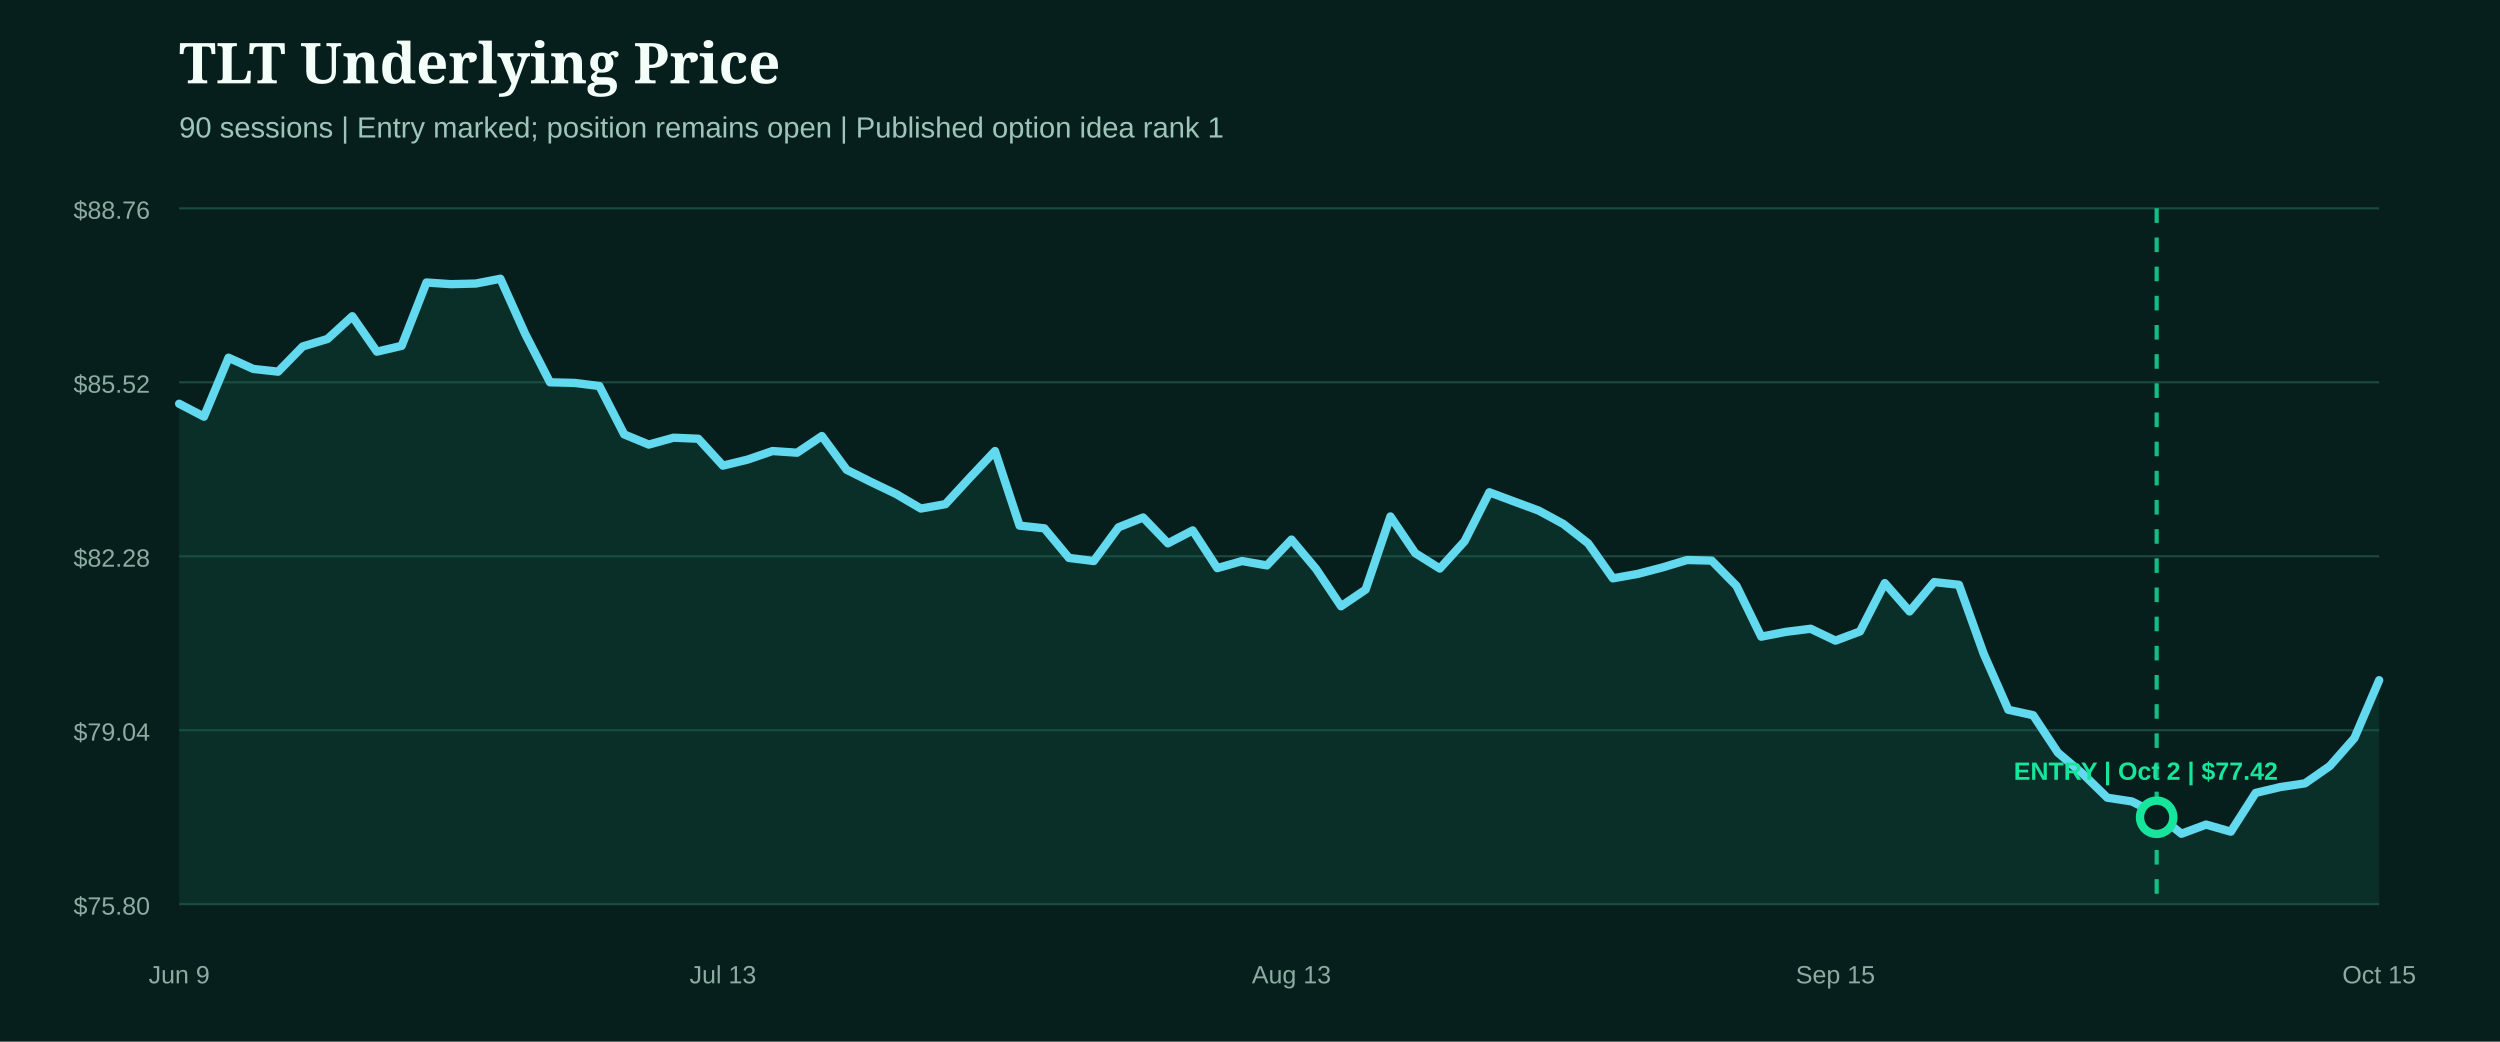
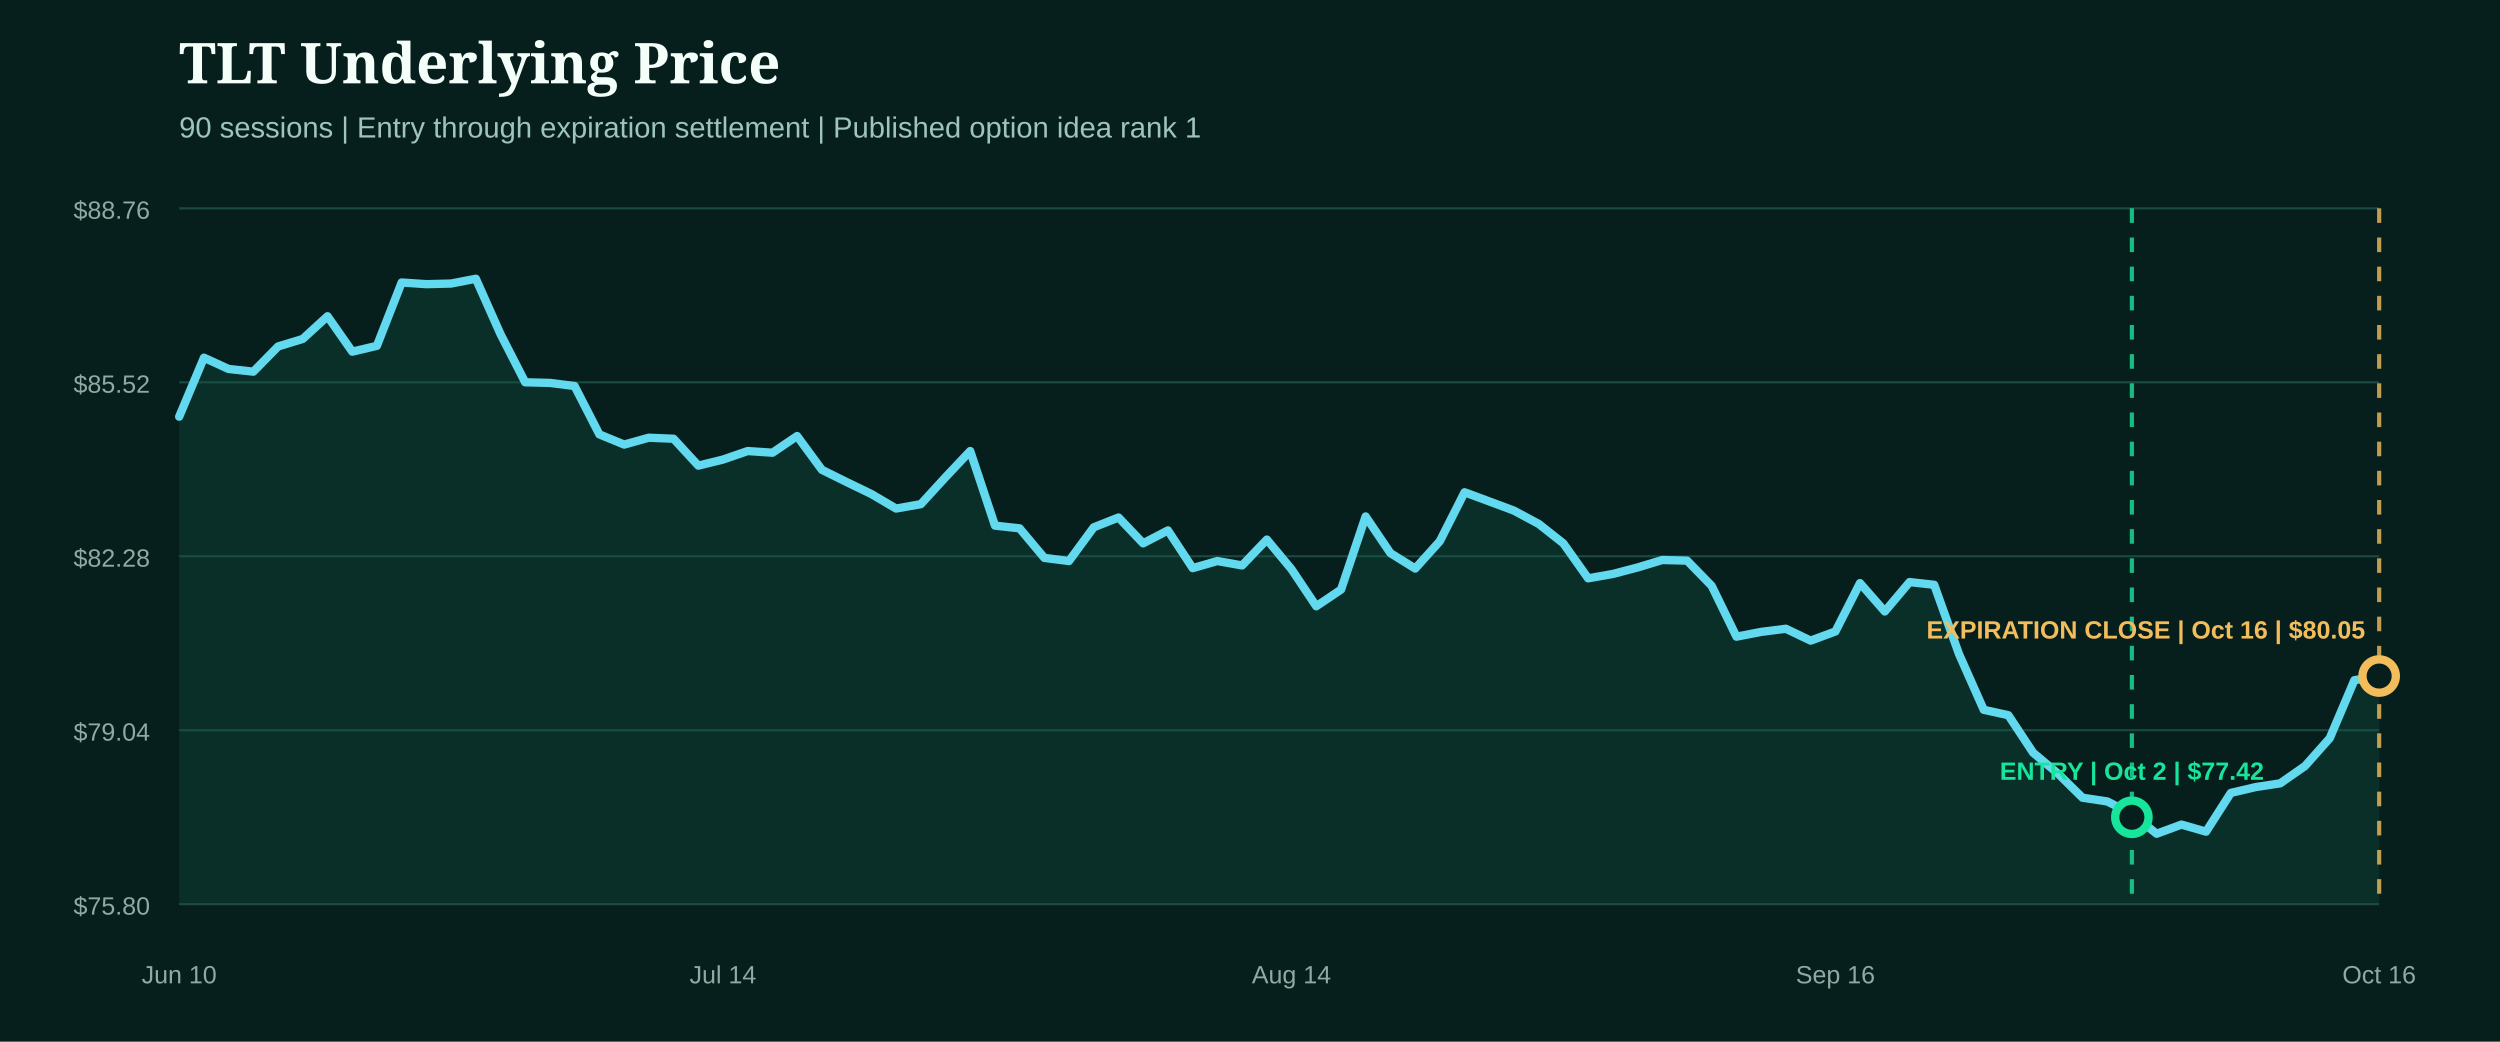
- <svg xmlns="http://www.w3.org/2000/svg" width="1200" height="500" viewBox="0 0 1200 500" role="img" aria-label="TLT underlying price from entry">
+ <svg xmlns="http://www.w3.org/2000/svg" width="1200" height="500" viewBox="0 0 1200 500" role="img" aria-label="TLT underlying price from entry through expiration close">
  <rect width="1200" height="500" fill="#071f1c" />
  <style>.head{fill:#f4fff9;font:800 27px Georgia,serif}.sub{fill:#9fc4bb;font:14px Arial,sans-serif}.axis{fill:#8eaaa3;font:12px Arial,sans-serif}.marker{font:800 12px Arial,sans-serif}</style>
  <text x="86" y="40" class="head">TLT Underlying Price</text>
-   <text x="86" y="66" class="sub">90 sessions | Entry marked; position remains open | Published option idea rank 1</text>
+   <text x="86" y="66" class="sub">90 sessions | Entry through expiration settlement | Published option idea rank 1</text>
  <line x1="86" x2="1142" y1="100.0" y2="100.0" stroke="#1b4a42" stroke-width="1" />
  <text x="72" y="105.0" text-anchor="end" class="axis">$88.76</text>
  <line x1="86" x2="1142" y1="183.5" y2="183.5" stroke="#1b4a42" stroke-width="1" />
  <text x="72" y="188.5" text-anchor="end" class="axis">$85.52</text>
  <line x1="86" x2="1142" y1="267.0" y2="267.0" stroke="#1b4a42" stroke-width="1" />
  <text x="72" y="272.0" text-anchor="end" class="axis">$82.28</text>
  <line x1="86" x2="1142" y1="350.5" y2="350.5" stroke="#1b4a42" stroke-width="1" />
  <text x="72" y="355.5" text-anchor="end" class="axis">$79.04</text>
  <line x1="86" x2="1142" y1="434.0" y2="434.0" stroke="#1b4a42" stroke-width="1" />
  <text x="72" y="439.0" text-anchor="end" class="axis">$75.80</text>
-   <path d="M86.0,193.8 L97.9,200.0 L109.7,171.7 L121.6,177.1 L133.5,178.4 L145.3,166.3 L157.2,162.7 L169.1,151.8 L180.9,168.8 L192.8,166.0 L204.7,135.6 L216.5,136.4 L228.4,136.1 L240.2,133.8 L252.1,160.3 L264.0,183.5 L275.8,183.8 L287.7,185.3 L299.6,208.5 L311.4,213.4 L323.3,210.1 L335.2,210.6 L347.0,223.5 L358.9,220.6 L370.8,216.5 L382.6,217.3 L394.5,209.3 L406.4,225.5 L418.2,231.4 L430.1,237.1 L442.0,244.1 L453.8,242.0 L465.7,229.1 L477.6,216.5 L489.4,252.3 L501.3,253.6 L513.1,267.8 L525.0,269.3 L536.9,253.1 L548.7,248.4 L560.6,260.8 L572.5,254.6 L584.3,272.7 L596.2,269.3 L608.1,271.4 L619.9,259.0 L631.8,273.2 L643.7,291.0 L655.5,283.0 L667.4,247.9 L679.3,265.5 L691.1,272.9 L703.0,259.8 L714.9,236.3 L726.7,240.7 L738.6,245.1 L750.4,251.5 L762.3,260.8 L774.2,277.6 L786.0,275.5 L797.9,272.4 L809.8,268.8 L821.6,269.1 L833.5,281.2 L845.4,305.6 L857.2,303.3 L869.1,301.8 L881.0,307.5 L892.8,303.1 L904.7,279.9 L916.6,293.5 L928.4,279.4 L940.3,280.7 L952.2,313.9 L964.0,340.7 L975.9,343.3 L987.8,361.3 L999.6,371.3 L1011.5,382.9 L1023.3,384.7 L1035.2,390.7 L1047.1,400.2 L1058.9,395.8 L1070.8,399.2 L1082.7,380.6 L1094.5,377.8 L1106.4,376.0 L1118.3,367.7 L1130.1,354.3 L1142.0,326.5 L1142.0,434.0 L86.0,434.0 Z" fill="#0f5949" opacity="0.28" />
-   <path d="M86.0,193.8 L97.9,200.0 L109.7,171.7 L121.6,177.1 L133.5,178.4 L145.3,166.3 L157.2,162.7 L169.1,151.8 L180.9,168.8 L192.8,166.0 L204.7,135.6 L216.5,136.4 L228.4,136.1 L240.2,133.8 L252.1,160.3 L264.0,183.5 L275.8,183.8 L287.7,185.3 L299.6,208.5 L311.4,213.4 L323.3,210.1 L335.2,210.6 L347.0,223.5 L358.9,220.6 L370.8,216.5 L382.6,217.3 L394.5,209.3 L406.4,225.5 L418.2,231.4 L430.1,237.1 L442.0,244.1 L453.8,242.0 L465.7,229.1 L477.6,216.5 L489.4,252.3 L501.3,253.6 L513.1,267.8 L525.0,269.3 L536.9,253.1 L548.7,248.4 L560.6,260.8 L572.5,254.6 L584.3,272.7 L596.2,269.3 L608.1,271.4 L619.9,259.0 L631.8,273.2 L643.7,291.0 L655.5,283.0 L667.4,247.9 L679.3,265.5 L691.1,272.9 L703.0,259.8 L714.9,236.3 L726.7,240.7 L738.6,245.1 L750.4,251.5 L762.3,260.8 L774.2,277.6 L786.0,275.5 L797.9,272.4 L809.8,268.8 L821.6,269.1 L833.5,281.2 L845.4,305.6 L857.2,303.3 L869.1,301.8 L881.0,307.5 L892.8,303.1 L904.7,279.9 L916.6,293.5 L928.4,279.4 L940.3,280.7 L952.2,313.9 L964.0,340.7 L975.9,343.3 L987.8,361.3 L999.6,371.3 L1011.5,382.9 L1023.3,384.7 L1035.2,390.7 L1047.1,400.2 L1058.9,395.8 L1070.8,399.2 L1082.7,380.6 L1094.5,377.8 L1106.4,376.0 L1118.3,367.7 L1130.1,354.3 L1142.0,326.5" fill="none" stroke="#62d9ee" stroke-width="4" stroke-linecap="round" stroke-linejoin="round" />
+   <path d="M86.0,200.0 L97.9,171.7 L109.7,177.1 L121.6,178.4 L133.5,166.3 L145.3,162.7 L157.2,151.8 L169.1,168.8 L180.9,166.0 L192.8,135.6 L204.7,136.4 L216.5,136.1 L228.4,133.8 L240.2,160.3 L252.1,183.5 L264.0,183.8 L275.8,185.3 L287.7,208.5 L299.6,213.4 L311.4,210.1 L323.3,210.6 L335.2,223.5 L347.0,220.6 L358.9,216.5 L370.8,217.3 L382.6,209.3 L394.5,225.5 L406.4,231.4 L418.2,237.1 L430.1,244.1 L442.0,242.0 L453.8,229.1 L465.7,216.5 L477.6,252.3 L489.4,253.6 L501.3,267.8 L513.1,269.3 L525.0,253.1 L536.9,248.4 L548.7,260.8 L560.6,254.6 L572.5,272.7 L584.3,269.3 L596.2,271.4 L608.1,259.0 L619.9,273.2 L631.8,291.0 L643.7,283.0 L655.5,247.9 L667.4,265.5 L679.3,272.9 L691.1,259.8 L703.0,236.3 L714.9,240.7 L726.7,245.1 L738.6,251.5 L750.4,260.8 L762.3,277.6 L774.2,275.5 L786.0,272.4 L797.9,268.8 L809.8,269.1 L821.6,281.2 L833.5,305.6 L845.4,303.3 L857.2,301.8 L869.1,307.5 L881.0,303.1 L892.8,279.9 L904.7,293.5 L916.6,279.4 L928.4,280.7 L940.3,313.9 L952.2,340.7 L964.0,343.3 L975.9,361.3 L987.8,371.3 L999.6,382.9 L1011.5,384.7 L1023.3,390.7 L1035.2,400.2 L1047.1,395.8 L1058.9,399.2 L1070.8,380.6 L1082.7,377.8 L1094.5,376.0 L1106.4,367.7 L1118.3,354.3 L1130.1,326.5 L1142.0,324.5 L1142.0,434.0 L86.0,434.0 Z" fill="#0f5949" opacity="0.28" />
+   <path d="M86.0,200.0 L97.9,171.7 L109.7,177.1 L121.6,178.4 L133.5,166.3 L145.3,162.7 L157.2,151.8 L169.1,168.8 L180.9,166.0 L192.8,135.6 L204.7,136.4 L216.5,136.1 L228.4,133.8 L240.2,160.3 L252.1,183.5 L264.0,183.8 L275.8,185.3 L287.7,208.5 L299.6,213.4 L311.4,210.1 L323.3,210.6 L335.2,223.5 L347.0,220.6 L358.9,216.5 L370.8,217.3 L382.6,209.3 L394.5,225.5 L406.4,231.4 L418.2,237.1 L430.1,244.1 L442.0,242.0 L453.8,229.1 L465.7,216.5 L477.6,252.3 L489.4,253.6 L501.3,267.8 L513.1,269.3 L525.0,253.1 L536.9,248.4 L548.7,260.8 L560.6,254.6 L572.5,272.7 L584.3,269.3 L596.2,271.4 L608.1,259.0 L619.9,273.2 L631.8,291.0 L643.7,283.0 L655.5,247.9 L667.4,265.5 L679.3,272.9 L691.1,259.8 L703.0,236.3 L714.9,240.7 L726.7,245.1 L738.6,251.5 L750.4,260.8 L762.3,277.6 L774.2,275.5 L786.0,272.4 L797.9,268.8 L809.8,269.1 L821.6,281.2 L833.5,305.6 L845.4,303.3 L857.2,301.8 L869.1,307.5 L881.0,303.1 L892.8,279.9 L904.7,293.5 L916.6,279.4 L928.4,280.7 L940.3,313.9 L952.2,340.7 L964.0,343.3 L975.9,361.3 L987.8,371.3 L999.6,382.9 L1011.5,384.7 L1023.3,390.7 L1035.2,400.2 L1047.1,395.8 L1058.9,399.2 L1070.8,380.6 L1082.7,377.8 L1094.5,376.0 L1106.4,367.7 L1118.3,354.3 L1130.1,326.5 L1142.0,324.5" fill="none" stroke="#62d9ee" stroke-width="4" stroke-linecap="round" stroke-linejoin="round" />
  <g>
-     <line x1="1035.2" x2="1035.2" y1="100" y2="434" stroke="#18e59c" stroke-width="2" stroke-dasharray="7 7" opacity="0.8" />
-     <circle cx="1035.2" cy="392.3" r="8" fill="#071f1c" stroke="#18e59c" stroke-width="4" />
-     <text x="1030.0" y="374.3" text-anchor="middle" class="marker" fill="#18e59c">ENTRY | Oct 2 | $77.42</text>
+     <line x1="1023.3" x2="1023.3" y1="100" y2="434" stroke="#18e59c" stroke-width="2" stroke-dasharray="7 7" opacity="0.8" />
+     <circle cx="1023.3" cy="392.3" r="8" fill="#071f1c" stroke="#18e59c" stroke-width="4" />
+     <text x="1023.3" y="374.3" text-anchor="middle" class="marker" fill="#18e59c">ENTRY | Oct 2 | $77.42</text>
  </g>
-   <text x="86.0" y="472" text-anchor="middle" class="axis">Jun 9</text>
-   <text x="347.0" y="472" text-anchor="middle" class="axis">Jul 13</text>
-   <text x="619.9" y="472" text-anchor="middle" class="axis">Aug 13</text>
-   <text x="881.0" y="472" text-anchor="middle" class="axis">Sep 15</text>
-   <text x="1142.0" y="472" text-anchor="middle" class="axis">Oct 15</text>
+   <g>
+     <line x1="1142.0" x2="1142.0" y1="100" y2="434" stroke="#f3bd5b" stroke-width="2" stroke-dasharray="7 7" opacity="0.8" />
+     <circle cx="1142.0" cy="324.5" r="8" fill="#071f1c" stroke="#f3bd5b" stroke-width="4" />
+     <text x="1030.0" y="306.5" text-anchor="middle" class="marker" fill="#f3bd5b">EXPIRATION CLOSE | Oct 16 | $80.05</text>
+   </g>
+   <text x="86.0" y="472" text-anchor="middle" class="axis">Jun 10</text>
+   <text x="347.0" y="472" text-anchor="middle" class="axis">Jul 14</text>
+   <text x="619.9" y="472" text-anchor="middle" class="axis">Aug 14</text>
+   <text x="881.0" y="472" text-anchor="middle" class="axis">Sep 16</text>
+   <text x="1142.0" y="472" text-anchor="middle" class="axis">Oct 16</text>
</svg>
